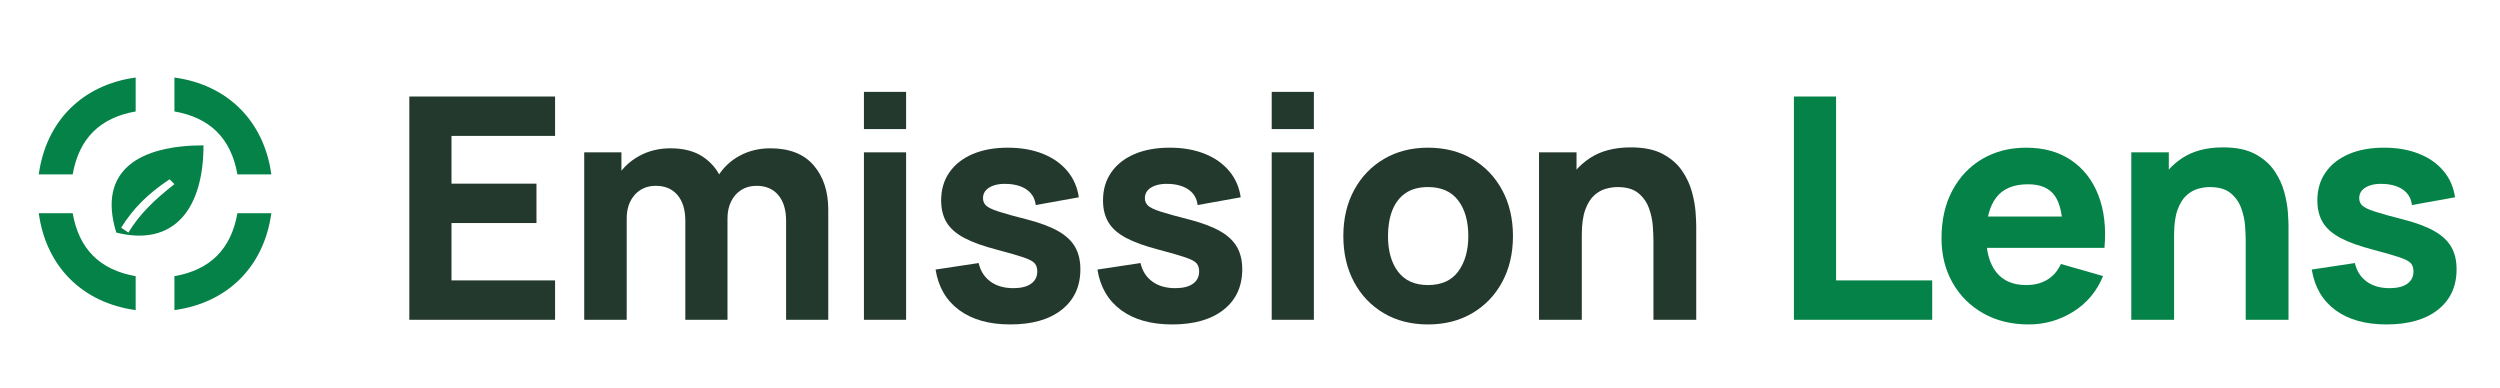
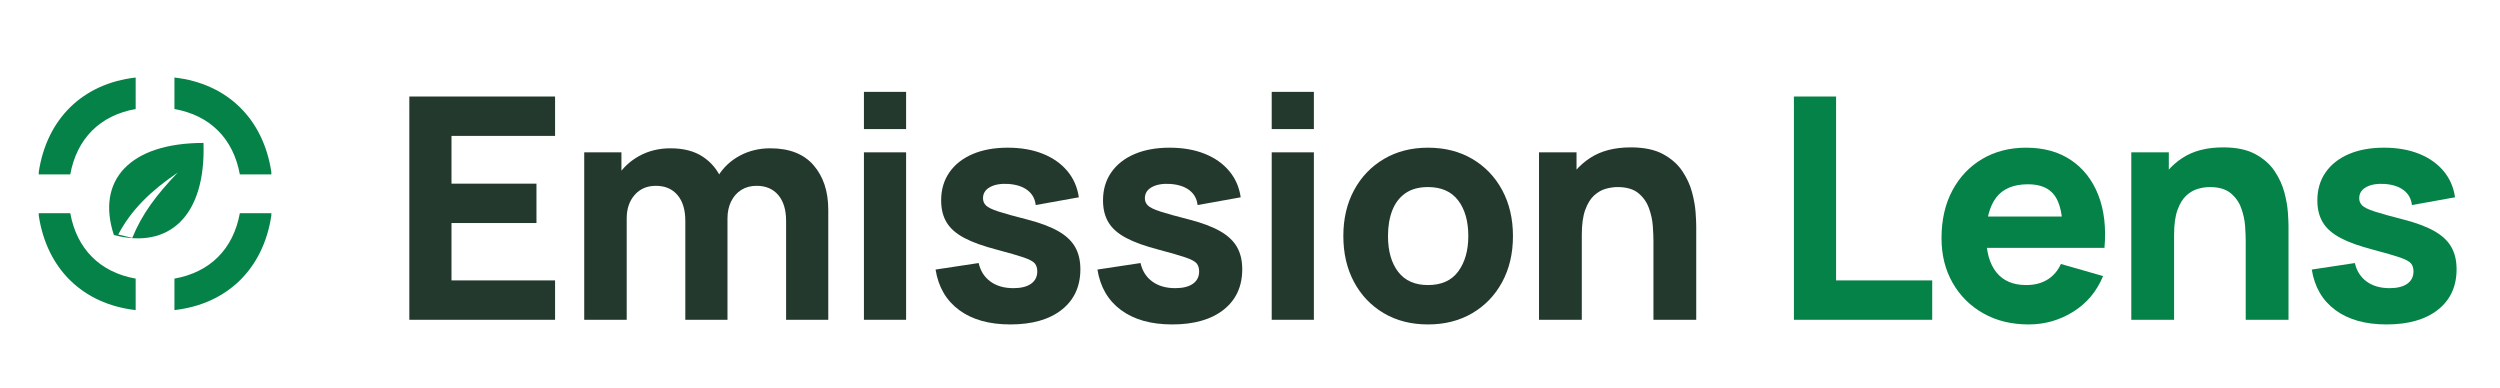
<svg xmlns="http://www.w3.org/2000/svg" width="515.968" height="80" viewBox="0 0 515.968 80" role="img" aria-labelledby="title desc">
  <g transform="translate(0 8)">
-     <path fill="#058247" fill-rule="evenodd" d="M8 28C9.5 17 17 9.5 28 8V15C20.6 16.3 16.3 20.6 15 28Z M36 8C47 9.5 54.5 17 56 28H49C47.7 20.6 43.4 16.3 36 15Z M56 36C54.5 47 47 54.5 36 56V49C43.4 47.7 47.7 43.4 49 36Z M28 56C17 54.5 9.5 47 8 36H15C16.3 43.4 20.6 47.7 28 49Z M24 40C20 27 29 22 42 22C42 35 36 43 24 40Z M25 39C27.5 35 30.5 32 35 29L36 30C31.8 33.3 28.8 36.2 26.5 40Z" />
+     <path fill="#058247" fill-rule="evenodd" d="M8 27.5C9.65 16.55 17.05 9.25 28 8V14.5C20.65 15.8 15.85 20.6 14.5 28H8Z M36 8C46.95 9.25 54.35 16.55 56 27.5V28H49.5C48.15 20.6 43.35 15.8 36 14.5Z M56 36.5C54.35 47.45 46.95 54.75 36 56V49.5C43.35 48.2 48.15 43.4 49.5 36H56Z M28 56C17.05 54.75 9.65 47.45 8 36.5V36H14.5C15.85 43.4 20.65 48.2 28 49.5Z M23.5 40.5C19.8 29.2 26.8 21.5 42 21.5C42.5 36.7 34.8 43.5 23.5 40.5Z M24.4 40.4C27.1 35.3 31.1 31.4 36.7 27.6C32.2 32.3 29.3 36.2 27.3 41.1Z" />
  </g>
  <g fill="#24392E">
    <path transform="translate(80.000 66) scale(0.032 -0.032)" d="M140 0V1440H1080V1186H412V878H960V624H412V254H1080V0Z" />
  </g>
  <g fill="#24392E">
    <path transform="translate(116.160 66) scale(0.032 -0.032)" d="M1440 0V638Q1440 745 1389.5 804.5Q1339 864 1250 864Q1193 864 1151 837.5Q1109 811 1085.5 763.5Q1062 716 1062 654L948 730Q948 841 1000.5 926Q1053 1011 1141.5 1058.5Q1230 1106 1338 1106Q1523 1106 1617.5 996.5Q1712 887 1712 710V0ZM138 0V1080H378V722H412V0ZM790 0V638Q790 745 739.5 804.5Q689 864 600 864Q515 864 463.5 805.5Q412 747 412 654L298 734Q298 840 351 924Q404 1008 493.5 1057Q583 1106 694 1106Q821 1106 902.5 1052Q984 998 1023 908Q1062 818 1062 710V0Z" />
  </g>
  <g fill="#24392E">
    <path transform="translate(173.184 66) scale(0.032 -0.032)" d="M160 1230V1470H432V1230ZM160 0V1080H432V0Z" />
  </g>
  <g fill="#24392E">
    <path transform="translate(190.528 66) scale(0.032 -0.032)" d="M562 -30Q358 -30 232.5 62.5Q107 155 80 324L358 366Q375 290 433.5 247Q492 204 582 204Q656 204 696 232.5Q736 261 736 312Q736 344 720 363.5Q704 383 648.5 402Q593 421 476 452Q344 486 265 528Q186 570 151 628.5Q116 687 116 770Q116 874 169 950.5Q222 1027 318.5 1068.5Q415 1110 546 1110Q673 1110 771 1071Q869 1032 929.5 960Q990 888 1004 790L726 740Q719 800 674 835Q629 870 552 876Q477 881 431.5 856Q386 831 386 784Q386 756 405.5 737Q425 718 486.5 698Q548 678 674 646Q797 614 871.5 571.5Q946 529 980 469.5Q1014 410 1014 326Q1014 160 894 65Q774 -30 562 -30Z" />
  </g>
  <g fill="#24392E">
    <path transform="translate(223.936 66) scale(0.032 -0.032)" d="M562 -30Q358 -30 232.5 62.5Q107 155 80 324L358 366Q375 290 433.5 247Q492 204 582 204Q656 204 696 232.5Q736 261 736 312Q736 344 720 363.5Q704 383 648.5 402Q593 421 476 452Q344 486 265 528Q186 570 151 628.5Q116 687 116 770Q116 874 169 950.5Q222 1027 318.5 1068.5Q415 1110 546 1110Q673 1110 771 1071Q869 1032 929.5 960Q990 888 1004 790L726 740Q719 800 674 835Q629 870 552 876Q477 881 431.5 856Q386 831 386 784Q386 756 405.5 737Q425 718 486.5 698Q548 678 674 646Q797 614 871.5 571.5Q946 529 980 469.5Q1014 410 1014 326Q1014 160 894 65Q774 -30 562 -30Z" />
  </g>
  <g fill="#24392E">
    <path transform="translate(257.344 66) scale(0.032 -0.032)" d="M160 1230V1470H432V1230ZM160 0V1080H432V0Z" />
  </g>
  <g fill="#24392E">
    <path transform="translate(274.688 66) scale(0.032 -0.032)" d="M626 -30Q463 -30 340 43Q217 116 148.5 244.5Q80 373 80 540Q80 709 150 837.5Q220 966 343 1038Q466 1110 626 1110Q789 1110 912.5 1037Q1036 964 1105 835.5Q1174 707 1174 540Q1174 372 1104.5 243.5Q1035 115 911.5 42.5Q788 -30 626 -30ZM626 224Q757 224 821.5 312.5Q886 401 886 540Q886 684 820.5 770Q755 856 626 856Q537 856 480 816Q423 776 395.5 705Q368 634 368 540Q368 395 433.5 309.5Q499 224 626 224Z" />
  </g>
  <g fill="#24392E">
    <path transform="translate(313.216 66) scale(0.032 -0.032)" d="M876 0V510Q876 547 872 604.5Q868 662 847 720Q826 778 778.5 817Q731 856 644 856Q609 856 569 845Q529 834 494 802.5Q459 771 436.5 710Q414 649 414 548L258 622Q258 750 310 862Q362 974 466.5 1043Q571 1112 730 1112Q857 1112 937 1069Q1017 1026 1061.5 960Q1106 894 1125 822.5Q1144 751 1148 692Q1152 633 1152 606V0ZM138 0V1080H380V722H414V0Z" />
  </g>
  <g fill="#058247">
    <path transform="translate(365.120 66) scale(0.032 -0.032)" d="M160 0V1440H432V254H1052V0Z" />
  </g>
  <g fill="#058247">
    <path transform="translate(398.144 66) scale(0.032 -0.032)" d="M642 -30Q476 -30 349.5 41.5Q223 113 151.5 238.5Q80 364 80 526Q80 703 150 834Q220 965 343 1037.5Q466 1110 626 1110Q796 1110 915 1030Q1034 950 1091 805Q1148 660 1131 464H862V564Q862 729 809.5 801.5Q757 874 638 874Q499 874 433.5 789.5Q368 705 368 540Q368 389 433.5 306.5Q499 224 626 224Q706 224 763 259Q820 294 850 360L1122 282Q1061 134 929.5 52Q798 -30 642 -30ZM284 464V666H1000V464Z" />
  </g>
  <g fill="#058247">
    <path transform="translate(435.456 66) scale(0.032 -0.032)" d="M876 0V510Q876 547 872 604.5Q868 662 847 720Q826 778 778.5 817Q731 856 644 856Q609 856 569 845Q529 834 494 802.5Q459 771 436.5 710Q414 649 414 548L258 622Q258 750 310 862Q362 974 466.5 1043Q571 1112 730 1112Q857 1112 937 1069Q1017 1026 1061.5 960Q1106 894 1125 822.5Q1144 751 1148 692Q1152 633 1152 606V0ZM138 0V1080H380V722H414V0Z" />
  </g>
  <g fill="#058247">
    <path transform="translate(474.560 66) scale(0.032 -0.032)" d="M562 -30Q358 -30 232.5 62.5Q107 155 80 324L358 366Q375 290 433.5 247Q492 204 582 204Q656 204 696 232.5Q736 261 736 312Q736 344 720 363.5Q704 383 648.5 402Q593 421 476 452Q344 486 265 528Q186 570 151 628.5Q116 687 116 770Q116 874 169 950.5Q222 1027 318.5 1068.5Q415 1110 546 1110Q673 1110 771 1071Q869 1032 929.5 960Q990 888 1004 790L726 740Q719 800 674 835Q629 870 552 876Q477 881 431.5 856Q386 831 386 784Q386 756 405.5 737Q425 718 486.5 698Q548 678 674 646Q797 614 871.5 571.5Q946 529 980 469.5Q1014 410 1014 326Q1014 160 894 65Q774 -30 562 -30Z" />
  </g>
</svg>
